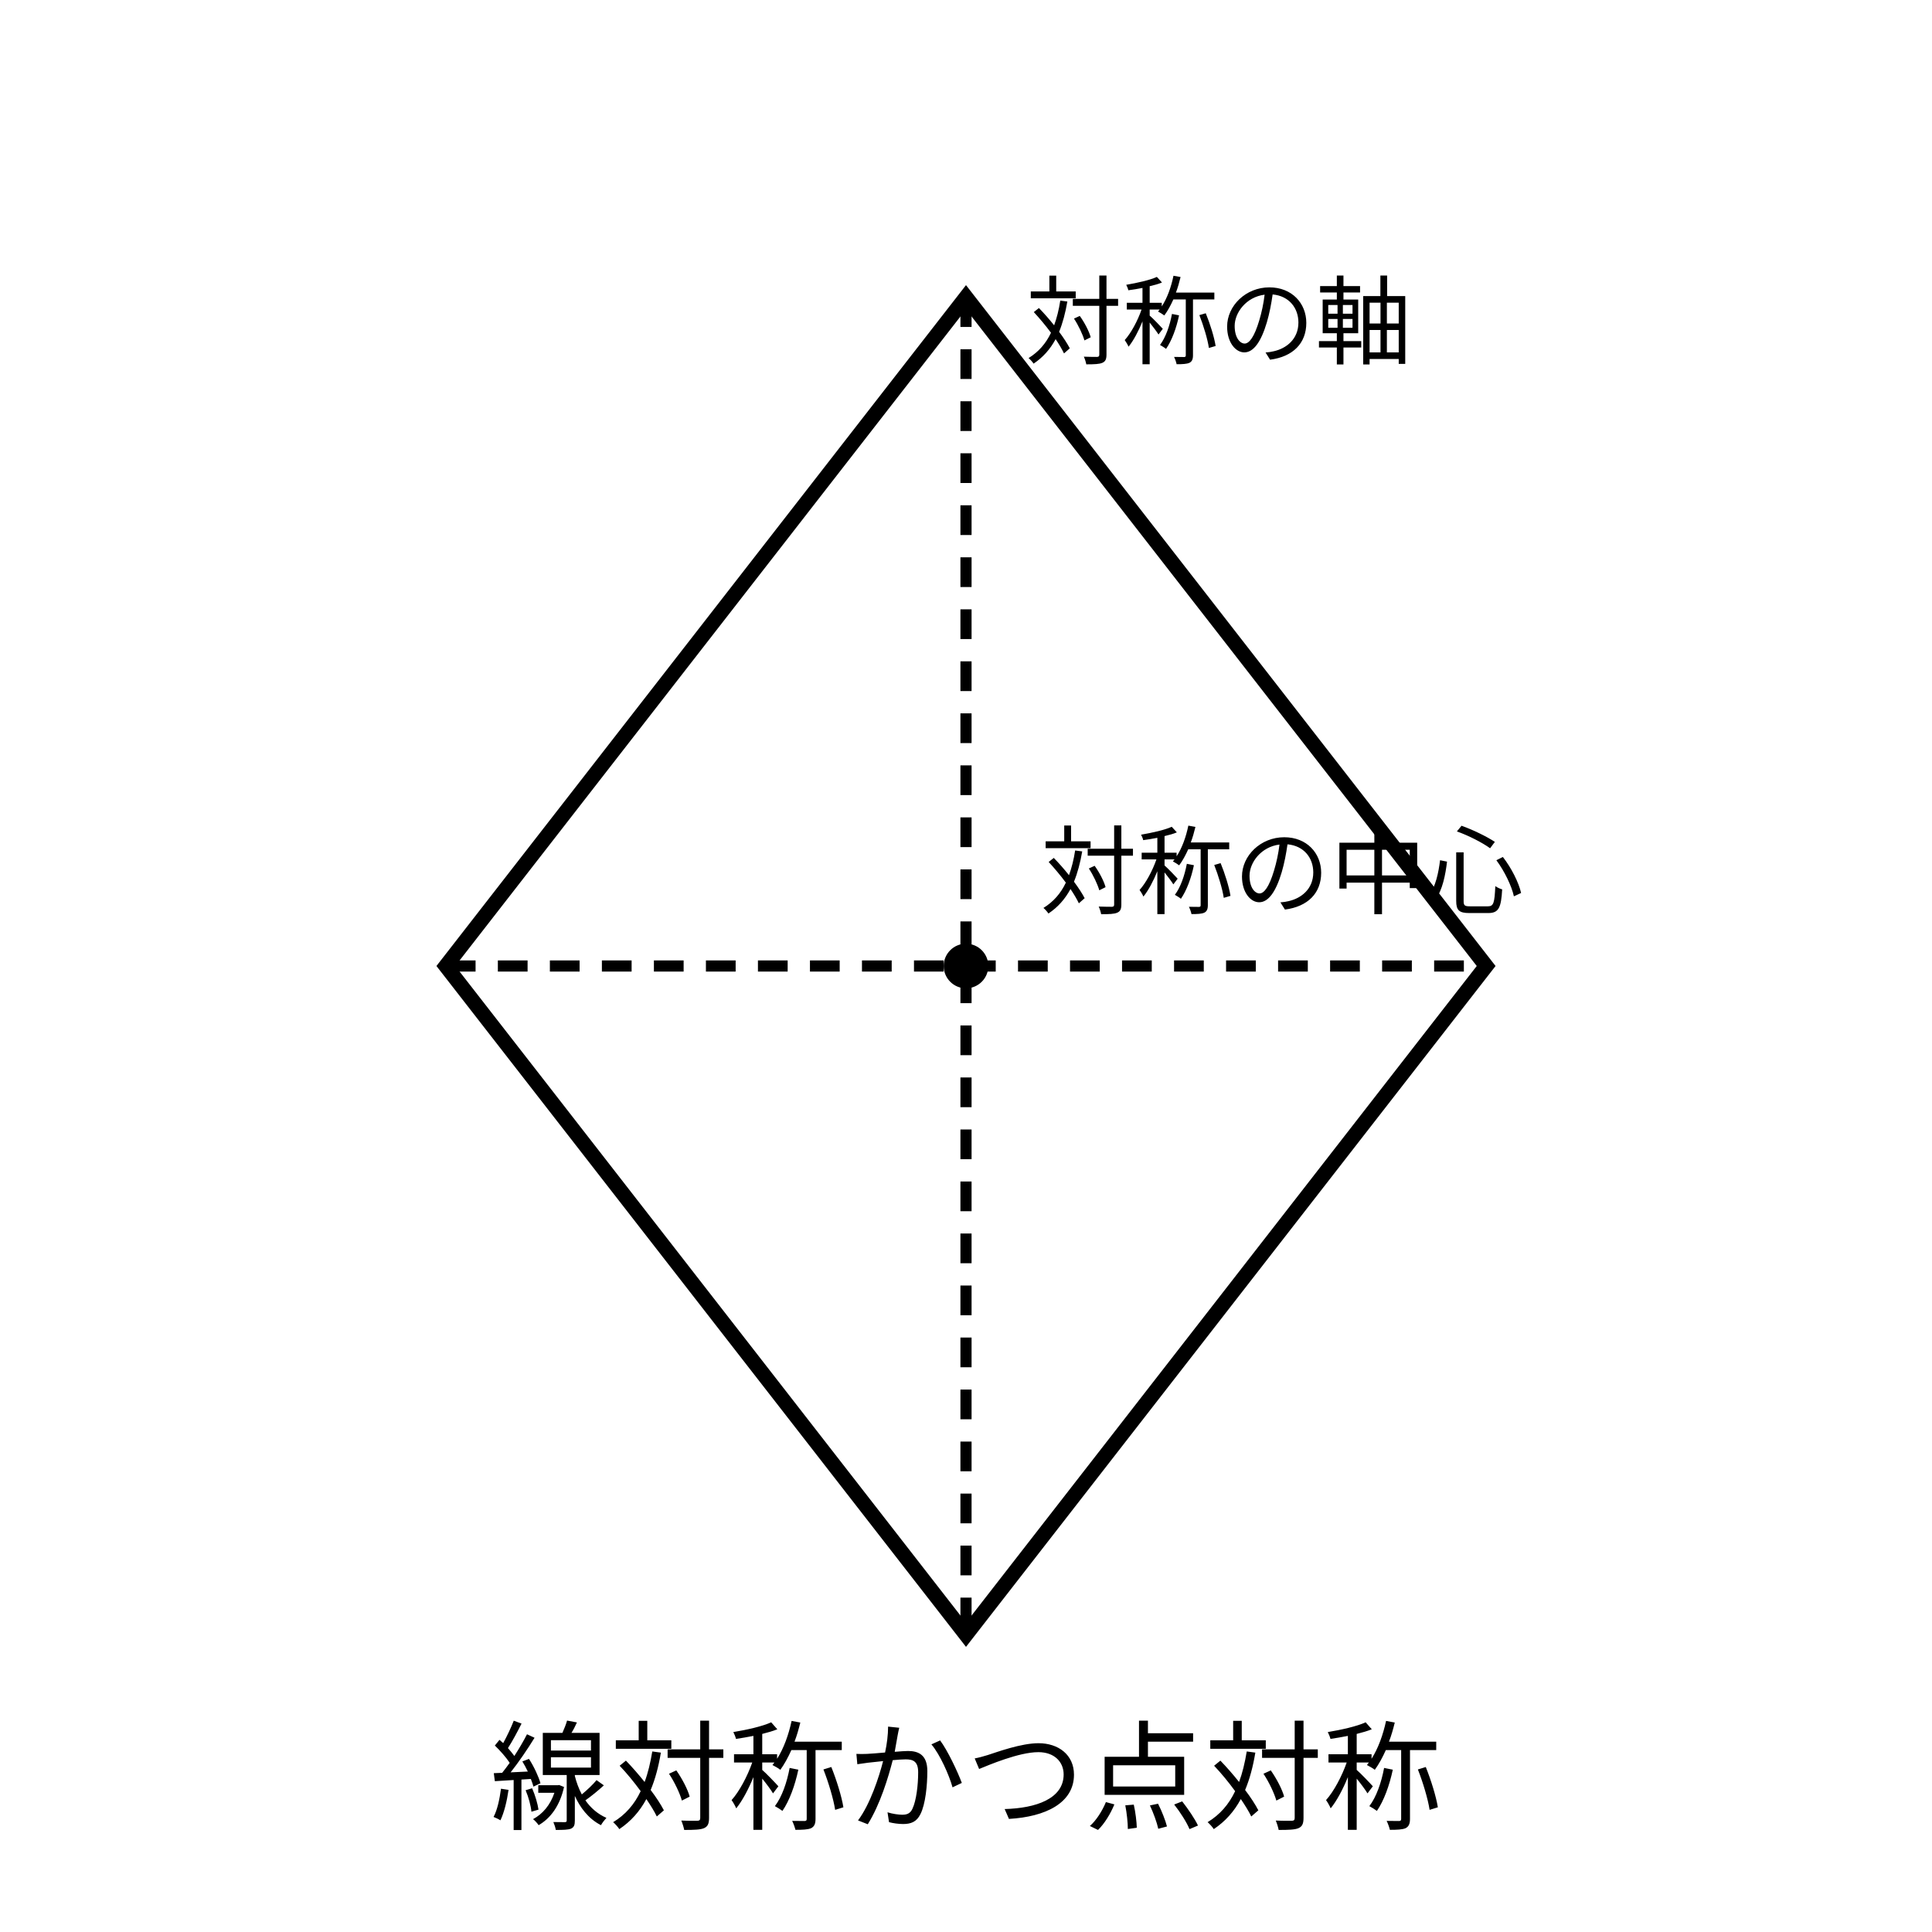
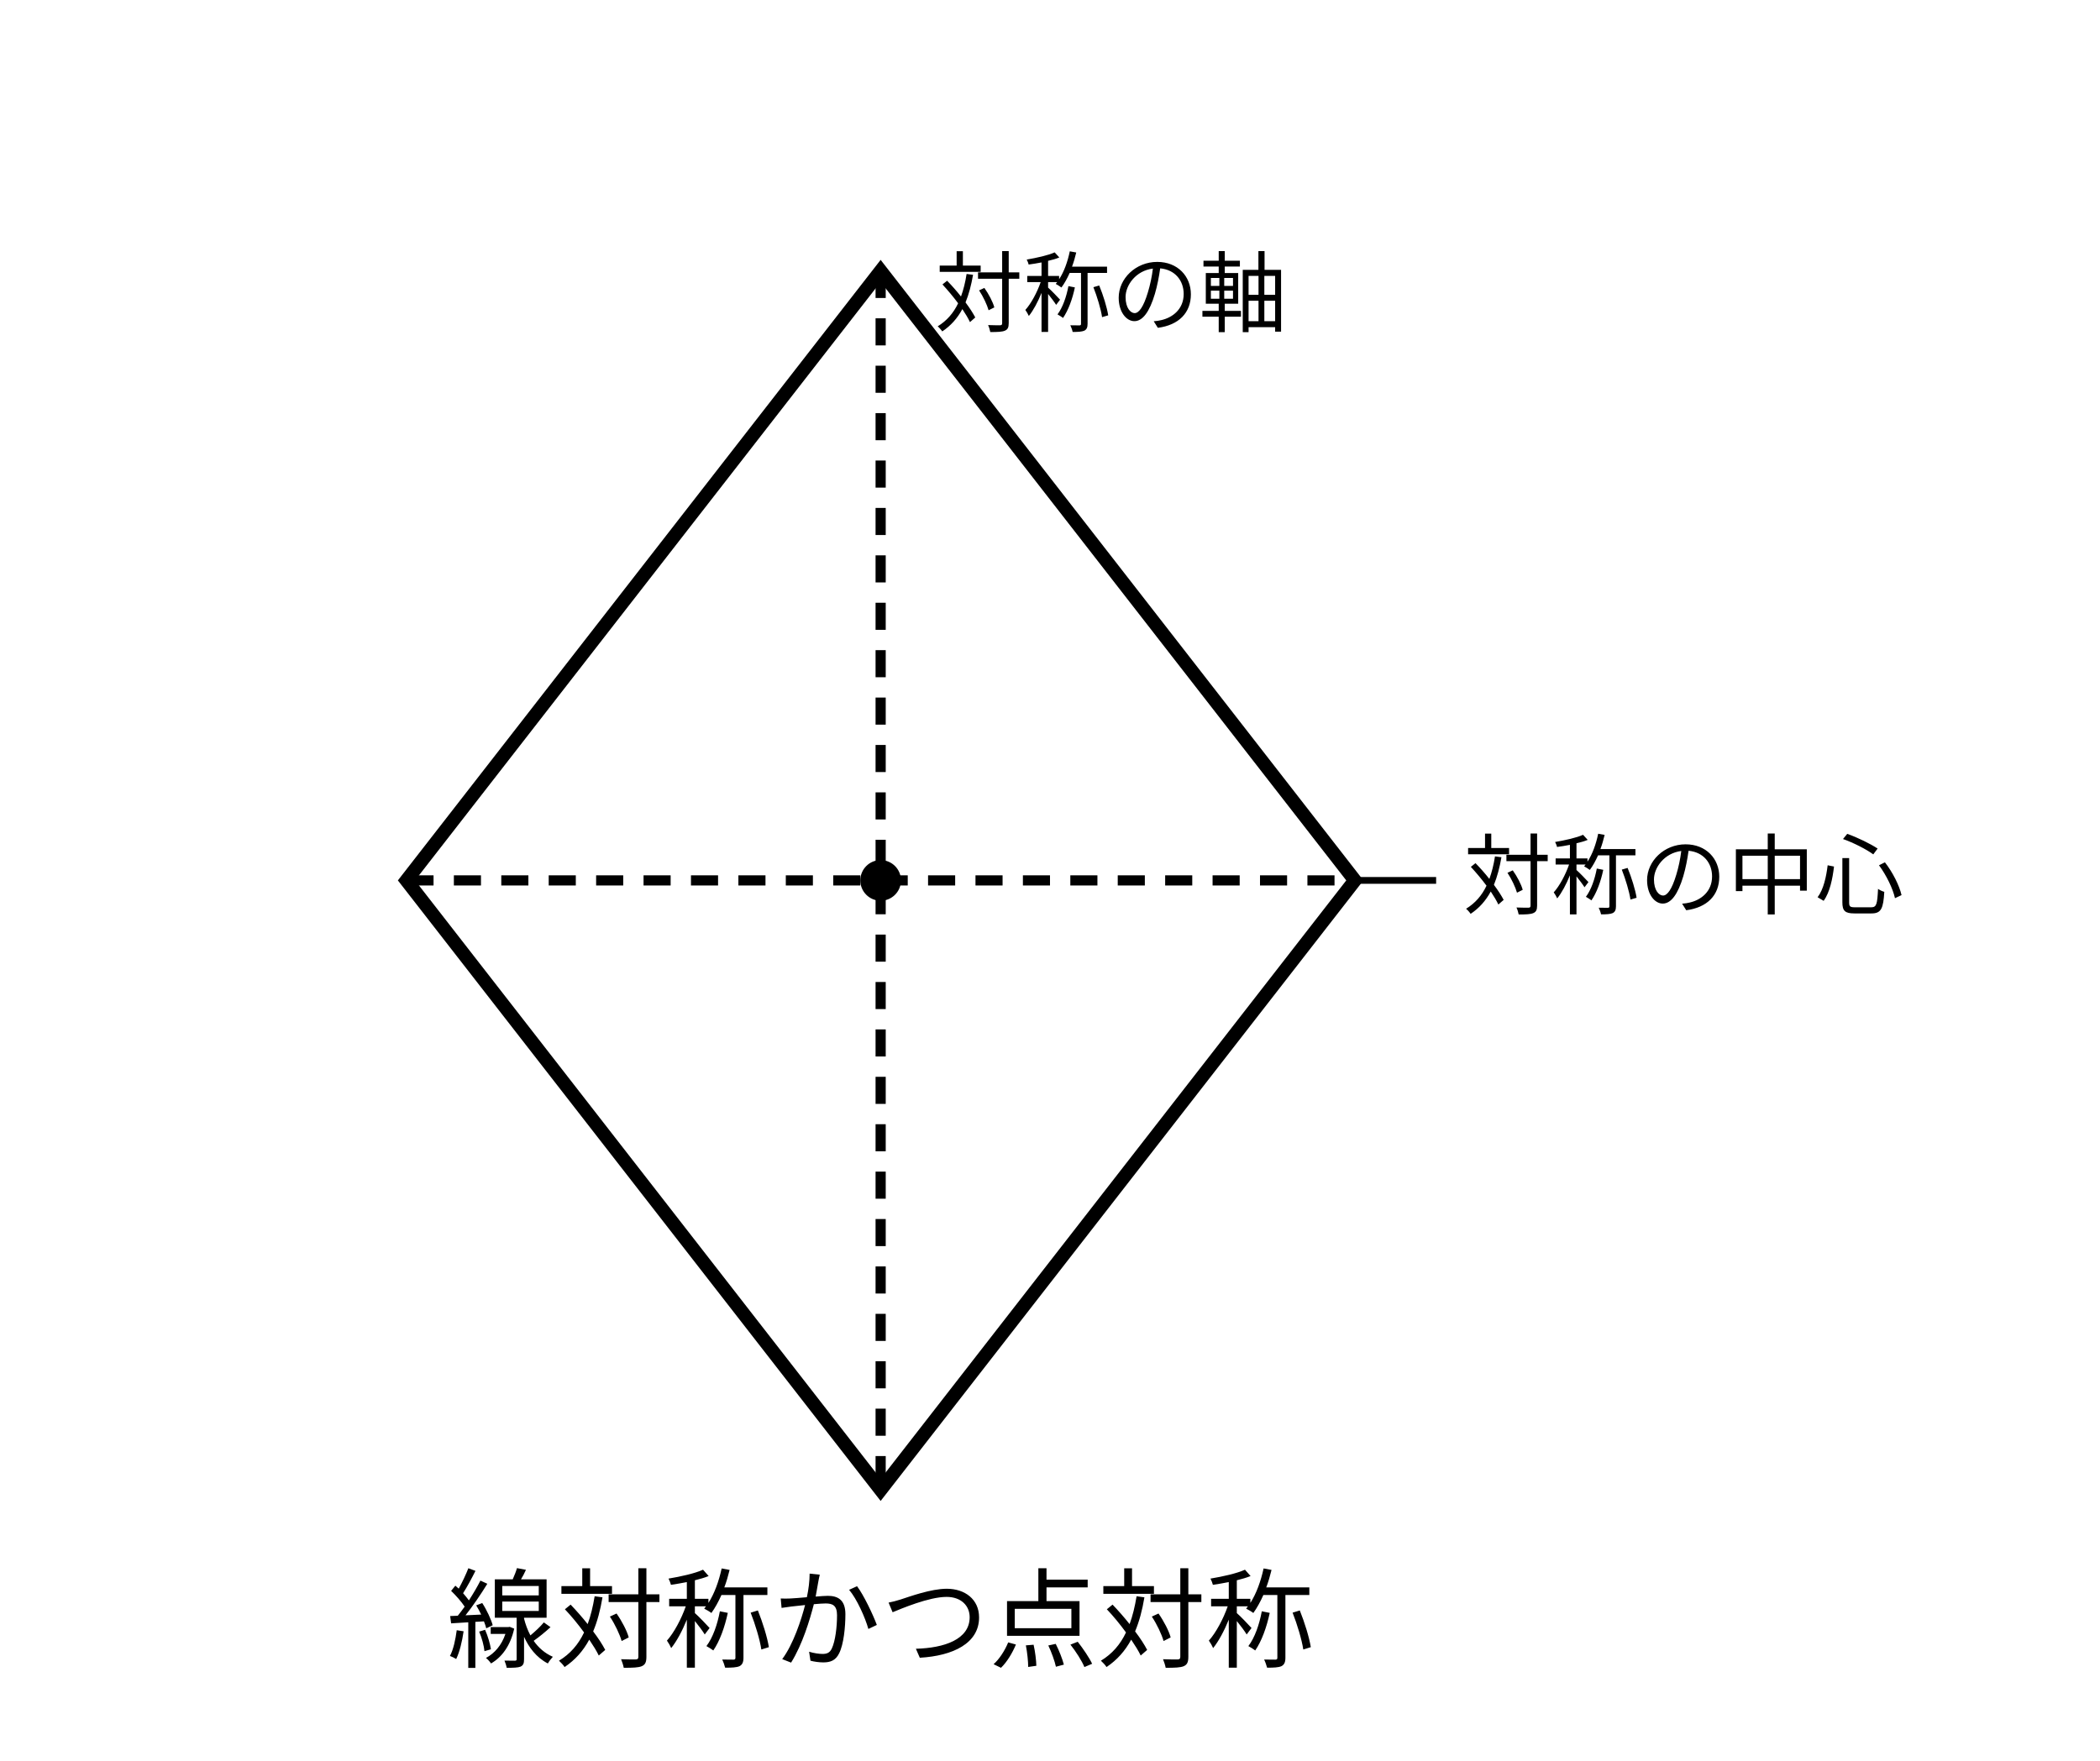
- <svg xmlns="http://www.w3.org/2000/svg" viewBox="0 0 260 260" role="img" aria-label="ひし形を対角線に沿って折るとぴったり重なる線対称な図形であり、対角線の交点を対称の中心として180度回転させてもぴったり重なる点対称な図形でもあることを示す図">
+ <svg xmlns="http://www.w3.org/2000/svg" viewBox="0 0 310 260" role="img" aria-label="ひし形を対角線に沿って折るとぴったり重なる線対称な図形であり、対角線の交点を対称の中心として180度回転させてもぴったり重なる点対称な図形でもあることを示す図">
  <polygon points="130,40 200,130 130,220 60,130" fill="none" stroke="currentColor" stroke-width="2" />
  <line x1="130" y1="40" x2="130" y2="220" stroke="currentColor" stroke-width="1.5" stroke-dasharray="4 3" />
  <line x1="60" y1="130" x2="200" y2="130" stroke="currentColor" stroke-width="1.5" stroke-dasharray="4 3" />
  <text x="138" y="48" font-size="13" fill="currentColor">対称の軸</text>
  <circle cx="130" cy="130" r="3" fill="currentColor" />
-   <text x="140" y="122" font-size="13" fill="currentColor">対称の中心</text>
+   <line x1="200" y1="130" x2="212" y2="130" stroke="currentColor" stroke-width="1" />
+   <text x="216" y="134" font-size="13" fill="currentColor">対称の中心</text>
  <text x="130" y="245" font-size="16" text-anchor="middle" fill="currentColor">線対称かつ点対称</text>
</svg>
